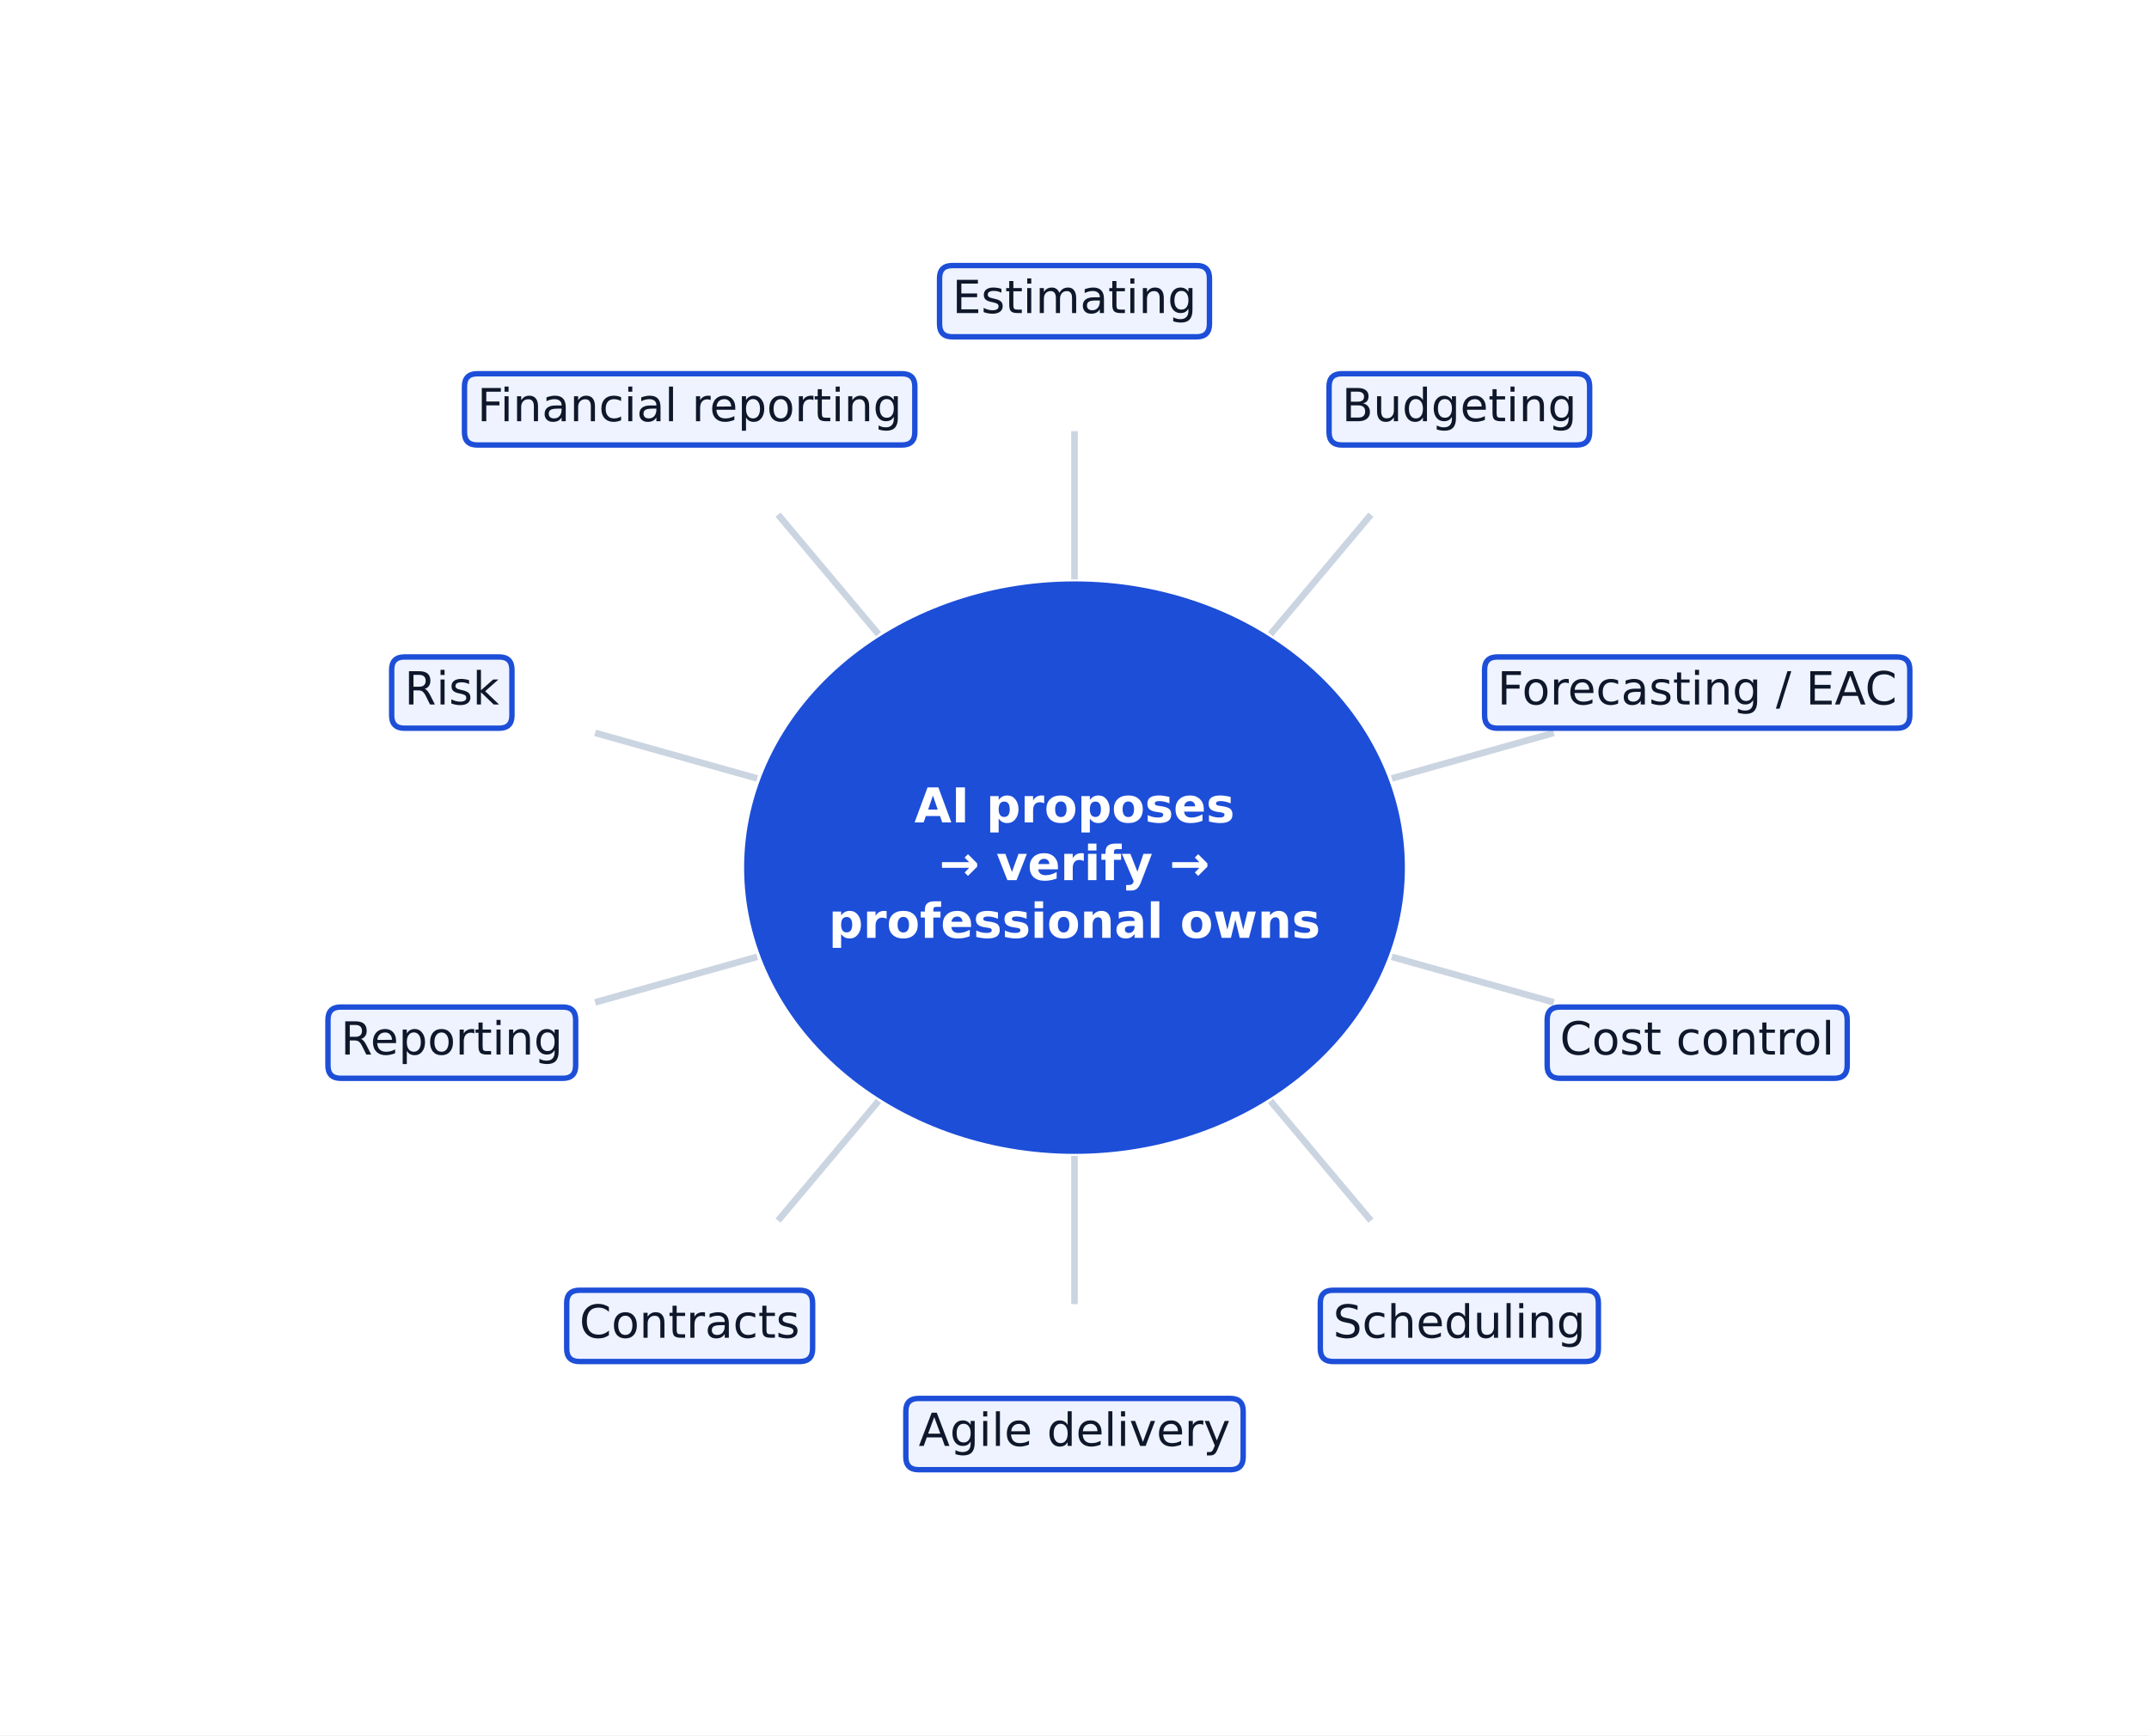
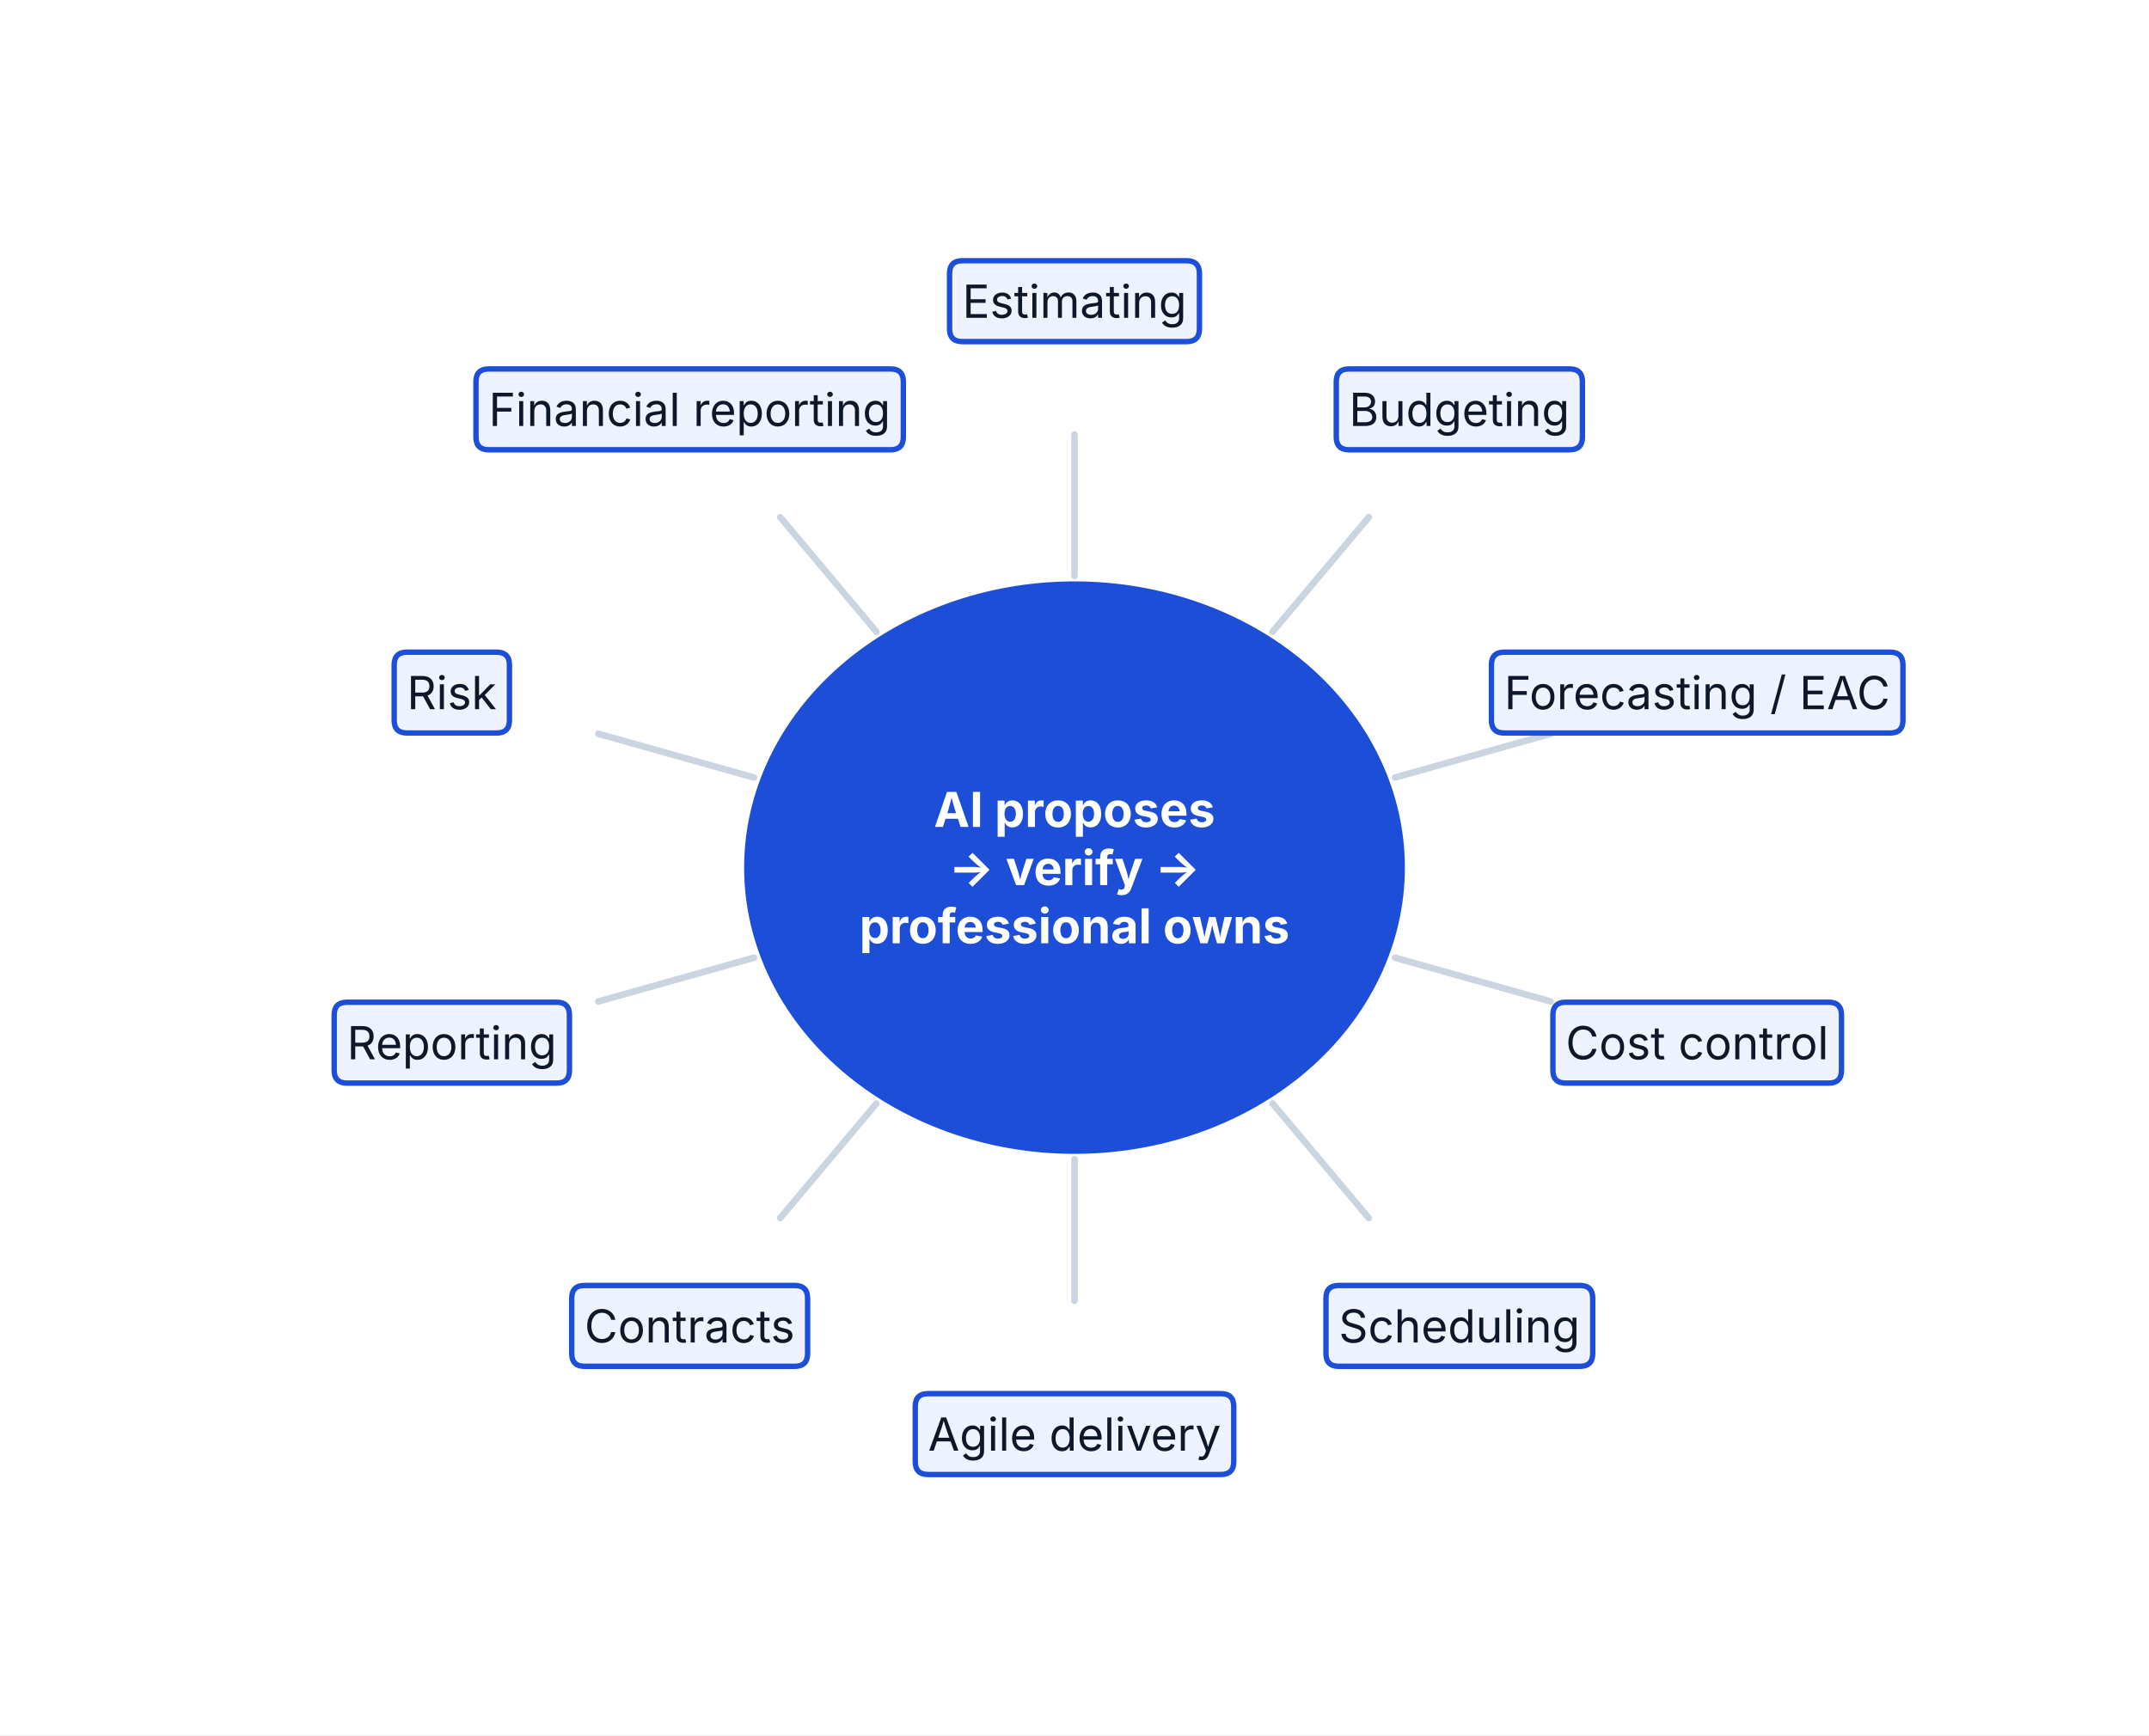
<svg xmlns="http://www.w3.org/2000/svg" width="357.48pt" height="288.72pt" viewBox="0 0 357.48 288.72" version="1.1">
  <defs>
    <style type="text/css">*{stroke-linejoin: round; stroke-linecap: butt}</style>
  </defs>
  <g id="figure_1">
    <g id="patch_1">
      <path d="M 0 288.72  L 357.48 288.72  L 357.48 0  L 0 0  z " style="fill: #ffffff" />
    </g>
    <g id="axes_1">
      <g id="patch_2">
-         <path d="M 178.74 191.484  C 193.182 191.484 207.035 186.519 217.247 177.682  C 227.459 168.845 233.197 156.857 233.197 144.36  C 233.197 131.863 227.459 119.875 217.247 111.038  C 207.035 102.201 193.182 97.236 178.74 97.236  C 164.298 97.236 150.445 102.201 140.233 111.038  C 130.021 119.875 124.283 131.863 124.283 144.36  C 124.283 156.857 130.021 168.845 140.233 177.682  C 150.445 186.519 164.298 191.484 178.74 191.484  z " clip-path="url(#p544ab80ca2)" style="fill: #1d4ed8; stroke: #1d4ed8; stroke-linejoin: miter" />
+         <path d="M 178.74 191.484  C 193.182 191.484 207.035 186.519 217.247 177.682  C 227.459 168.845 233.197 156.857 233.197 144.36  C 233.197 131.863 227.459 119.875 217.247 111.038  C 207.035 102.201 193.182 97.236 178.74 97.236  C 164.298 97.236 150.445 102.201 140.233 111.038  C 130.021 119.875 124.283 131.863 124.283 144.36  C 124.283 156.857 130.021 168.845 140.233 177.682  C 150.445 186.519 164.298 191.484 178.74 191.484  z " clip-path="url(#p2461479961)" style="fill: #1d4ed8; stroke: #1d4ed8; stroke-linejoin: miter" />
      </g>
      <g id="line2d_1">
-         <path d="M 178.74 95.85  L 178.74 72.288  " clip-path="url(#p544ab80ca2)" style="fill: none; stroke: #cbd5e1; stroke-width: 1.1; stroke-linecap: square" />
+         <path d="M 178.74 95.85  L 178.74 72.288  " clip-path="url(#p2461479961)" style="fill: none; stroke: #cbd5e1; stroke-width: 1.1; stroke-linecap: round" />
      </g>
      <g id="line2d_2">
-         <path d="M 211.69 105.115  L 227.695 86.053  " clip-path="url(#p544ab80ca2)" style="fill: none; stroke: #cbd5e1; stroke-width: 1.1; stroke-linecap: square" />
+         <path d="M 211.69 105.115  L 227.695 86.053  " clip-path="url(#p2461479961)" style="fill: none; stroke: #cbd5e1; stroke-width: 1.1; stroke-linecap: round" />
      </g>
      <g id="line2d_3">
-         <path d="M 232.055 129.37  L 257.95 122.089  " clip-path="url(#p544ab80ca2)" style="fill: none; stroke: #cbd5e1; stroke-width: 1.1; stroke-linecap: square" />
+         <path d="M 232.055 129.37  L 257.95 122.089  " clip-path="url(#p2461479961)" style="fill: none; stroke: #cbd5e1; stroke-width: 1.1; stroke-linecap: round" />
      </g>
      <g id="line2d_4">
-         <path d="M 232.055 159.35  L 257.95 166.631  " clip-path="url(#p544ab80ca2)" style="fill: none; stroke: #cbd5e1; stroke-width: 1.1; stroke-linecap: square" />
+         <path d="M 232.055 159.35  L 257.95 166.631  " clip-path="url(#p2461479961)" style="fill: none; stroke: #cbd5e1; stroke-width: 1.1; stroke-linecap: round" />
      </g>
      <g id="line2d_5">
-         <path d="M 211.69 183.605  L 227.695 202.667  " clip-path="url(#p544ab80ca2)" style="fill: none; stroke: #cbd5e1; stroke-width: 1.1; stroke-linecap: square" />
+         <path d="M 211.69 183.605  L 227.695 202.667  " clip-path="url(#p2461479961)" style="fill: none; stroke: #cbd5e1; stroke-width: 1.1; stroke-linecap: round" />
      </g>
      <g id="line2d_6">
-         <path d="M 178.74 192.87  L 178.74 216.432  " clip-path="url(#p544ab80ca2)" style="fill: none; stroke: #cbd5e1; stroke-width: 1.1; stroke-linecap: square" />
+         <path d="M 178.74 192.87  L 178.74 216.432  " clip-path="url(#p2461479961)" style="fill: none; stroke: #cbd5e1; stroke-width: 1.1; stroke-linecap: round" />
      </g>
      <g id="line2d_7">
-         <path d="M 145.79 183.605  L 129.785 202.667  " clip-path="url(#p544ab80ca2)" style="fill: none; stroke: #cbd5e1; stroke-width: 1.1; stroke-linecap: square" />
+         <path d="M 145.79 183.605  L 129.785 202.667  " clip-path="url(#p2461479961)" style="fill: none; stroke: #cbd5e1; stroke-width: 1.1; stroke-linecap: round" />
      </g>
      <g id="line2d_8">
-         <path d="M 125.425 159.35  L 99.53 166.631  " clip-path="url(#p544ab80ca2)" style="fill: none; stroke: #cbd5e1; stroke-width: 1.1; stroke-linecap: square" />
+         <path d="M 125.425 159.35  L 99.53 166.631  " clip-path="url(#p2461479961)" style="fill: none; stroke: #cbd5e1; stroke-width: 1.1; stroke-linecap: round" />
      </g>
      <g id="line2d_9">
-         <path d="M 125.425 129.37  L 99.53 122.089  " clip-path="url(#p544ab80ca2)" style="fill: none; stroke: #cbd5e1; stroke-width: 1.1; stroke-linecap: square" />
+         <path d="M 125.425 129.37  L 99.53 122.089  " clip-path="url(#p2461479961)" style="fill: none; stroke: #cbd5e1; stroke-width: 1.1; stroke-linecap: round" />
      </g>
      <g id="line2d_10">
-         <path d="M 145.79 105.115  L 129.785 86.053  " clip-path="url(#p544ab80ca2)" style="fill: none; stroke: #cbd5e1; stroke-width: 1.1; stroke-linecap: square" />
+         <path d="M 145.79 105.115  L 129.785 86.053  " clip-path="url(#p2461479961)" style="fill: none; stroke: #cbd5e1; stroke-width: 1.1; stroke-linecap: round" />
      </g>
      <g id="text_1">
-         <text style="font-weight: 700; font-size: 8px; font-family: 'DejaVu Sans'; fill: #ffffff" transform="translate(152.0944 136.8359)">AI proposes</text>
-         <text style="font-weight: 700; font-size: 8px; font-family: 'DejaVu Sans'; fill: #ffffff" transform="translate(156.2394 146.4381)">→ verify →</text>
-         <text style="font-weight: 700; font-size: 8px; font-family: 'DejaVu Sans'; fill: #ffffff" transform="translate(137.84 156.0403)">professional owns</text>
+         <text style="font-weight: 700; font-size: 8px; font-family: 'Inter', 'DejaVu Sans'; fill: #ffffff" transform="translate(155.34 137.5905)">AI proposes</text>
+         <text style="font-weight: 700; font-size: 8px; font-family: 'Inter', 'DejaVu Sans'; fill: #ffffff" transform="translate(157.7612 147.2702)">→ verify →</text>
+         <text style="font-weight: 700; font-size: 8px; font-family: 'Inter', 'DejaVu Sans'; fill: #ffffff" transform="translate(142.955 156.9498)">professional owns</text>
      </g>
      <g id="text_2">
        <g id="patch_3">
-           <path d="M 158.418 56.04  L 199.062 56.04  Q 201.19 56.04 201.19 53.912  L 201.19 46.312  Q 201.19 44.184 199.062 44.184  L 158.418 44.184  Q 156.29 44.184 156.29 46.312  L 156.29 53.912  Q 156.29 56.04 158.418 56.04  z " style="fill: #eef3ff; stroke: #1d4ed8; stroke-width: 0.9; stroke-linejoin: miter" />
+           <path d="M 160.085 56.838  L 197.395 56.838  Q 199.523 56.838 199.523 54.71  L 199.523 45.514  Q 199.523 43.386 197.395 43.386  L 160.085 43.386  Q 157.957 43.386 157.957 45.514  L 157.957 54.71  Q 157.957 56.838 160.085 56.838  z " style="fill: #eef3ff; stroke: #1d4ed8; stroke-width: 0.9; stroke-linejoin: miter" />
        </g>
-         <text style="font-size: 7.6px; font-family: 'DejaVu Sans'; text-anchor: middle; fill: #0f172a" x="178.74" y="52.087" transform="rotate(-0 178.74 52.08652)">Estimating</text>
+         <text style="font-size: 7.6px; font-family: 'Inter', 'DejaVu Sans'; text-anchor: middle; fill: #0f172a" x="178.74" y="52.877" transform="rotate(-0 178.74 52.87665)">Estimating</text>
      </g>
      <g id="text_3">
        <g id="patch_4">
-           <path d="M 223.213 74.04  L 262.302 74.04  Q 264.43 74.04 264.43 71.912  L 264.43 64.311  Q 264.43 62.183 262.302 62.183  L 223.213 62.183  Q 221.085 62.183 221.085 64.311  L 221.085 71.912  Q 221.085 74.04 223.213 74.04  z " style="fill: #eef3ff; stroke: #1d4ed8; stroke-width: 0.9; stroke-linejoin: miter" />
+           <path d="M 224.413 74.838  L 261.103 74.838  Q 263.231 74.838 263.231 72.71  L 263.231 63.514  Q 263.231 61.386 261.103 61.386  L 224.413 61.386  Q 222.285 61.386 222.285 63.514  L 222.285 72.71  Q 222.285 74.838 224.413 74.838  z " style="fill: #eef3ff; stroke: #1d4ed8; stroke-width: 0.9; stroke-linejoin: miter" />
        </g>
-         <text style="font-size: 7.6px; font-family: 'DejaVu Sans'; text-anchor: middle; fill: #0f172a" x="242.758" y="70.086" transform="rotate(-0 242.7577 70.08628)">Budgeting</text>
+         <text style="font-size: 7.6px; font-family: 'Inter', 'DejaVu Sans'; text-anchor: middle; fill: #0f172a" x="242.758" y="70.876" transform="rotate(-0 242.7577 70.87641)">Budgeting</text>
      </g>
      <g id="text_4">
        <g id="patch_5">
-           <path d="M 249.084 121.164  L 315.561 121.164  Q 317.689 121.164 317.689 119.036  L 317.689 111.435  Q 317.689 109.307 315.561 109.307  L 249.084 109.307  Q 246.956 109.307 246.956 111.435  L 246.956 119.036  Q 246.956 121.164 249.084 121.164  z " style="fill: #eef3ff; stroke: #1d4ed8; stroke-width: 0.9; stroke-linejoin: miter" />
+           <path d="M 250.223 121.962  L 314.423 121.962  Q 316.551 121.962 316.551 119.834  L 316.551 110.638  Q 316.551 108.51 314.423 108.51  L 250.223 108.51  Q 248.095 108.51 248.095 110.638  L 248.095 119.834  Q 248.095 121.962 250.223 121.962  z " style="fill: #eef3ff; stroke: #1d4ed8; stroke-width: 0.9; stroke-linejoin: miter" />
        </g>
-         <text style="font-size: 7.6px; font-family: 'DejaVu Sans'; text-anchor: middle; fill: #0f172a" x="282.323" y="117.21" transform="rotate(-0 282.3227 117.2103)">Forecasting / EAC</text>
+         <text style="font-size: 7.6px; font-family: 'Inter', 'DejaVu Sans'; text-anchor: middle; fill: #0f172a" x="282.323" y="118" transform="rotate(-0 282.3227 118.0004)">Forecasting / EAC</text>
      </g>
      <g id="text_5">
        <g id="patch_6">
-           <path d="M 259.495 179.413  L 305.15 179.413  Q 307.278 179.413 307.278 177.285  L 307.278 169.684  Q 307.278 167.556 305.15 167.556  L 259.495 167.556  Q 257.367 167.556 257.367 169.684  L 257.367 177.285  Q 257.367 179.413 259.495 179.413  z " style="fill: #eef3ff; stroke: #1d4ed8; stroke-width: 0.9; stroke-linejoin: miter" />
+           <path d="M 260.446 180.21  L 304.199 180.21  Q 306.327 180.21 306.327 178.082  L 306.327 168.886  Q 306.327 166.758 304.199 166.758  L 260.446 166.758  Q 258.318 166.758 258.318 168.886  L 258.318 178.082  Q 258.318 180.21 260.446 180.21  z " style="fill: #eef3ff; stroke: #1d4ed8; stroke-width: 0.9; stroke-linejoin: miter" />
        </g>
-         <text style="font-size: 7.6px; font-family: 'DejaVu Sans'; text-anchor: middle; fill: #0f172a" x="282.323" y="175.459" transform="rotate(-0 282.3227 175.4587)">Cost control</text>
+         <text style="font-size: 7.6px; font-family: 'Inter', 'DejaVu Sans'; text-anchor: middle; fill: #0f172a" x="282.323" y="176.249" transform="rotate(-0 282.3227 176.2489)">Cost control</text>
      </g>
      <g id="text_6">
        <g id="patch_7">
-           <path d="M 221.757 226.537  L 263.759 226.537  Q 265.887 226.537 265.887 224.409  L 265.887 216.808  Q 265.887 214.68 263.759 214.68  L 221.757 214.68  Q 219.629 214.68 219.629 216.808  L 219.629 224.409  Q 219.629 226.537 221.757 226.537  z " style="fill: #eef3ff; stroke: #1d4ed8; stroke-width: 0.9; stroke-linejoin: miter" />
+           <path d="M 222.697 227.334  L 262.818 227.334  Q 264.946 227.334 264.946 225.206  L 264.946 216.01  Q 264.946 213.882 262.818 213.882  L 222.697 213.882  Q 220.569 213.882 220.569 216.01  L 220.569 225.206  Q 220.569 227.334 222.697 227.334  z " style="fill: #eef3ff; stroke: #1d4ed8; stroke-width: 0.9; stroke-linejoin: miter" />
        </g>
-         <text style="font-size: 7.6px; font-family: 'DejaVu Sans'; text-anchor: middle; fill: #0f172a" x="242.758" y="222.583" transform="rotate(-0 242.7577 222.5827)">Scheduling</text>
+         <text style="font-size: 7.6px; font-family: 'Inter', 'DejaVu Sans'; text-anchor: middle; fill: #0f172a" x="242.758" y="223.373" transform="rotate(-0 242.7577 223.3729)">Scheduling</text>
      </g>
      <g id="text_7">
        <g id="patch_8">
-           <path d="M 152.81 244.536  L 204.67 244.536  Q 206.798 244.536 206.798 242.408  L 206.798 234.808  Q 206.798 232.68 204.67 232.68  L 152.81 232.68  Q 150.682 232.68 150.682 234.808  L 150.682 242.408  Q 150.682 244.536 152.81 244.536  z " style="fill: #eef3ff; stroke: #1d4ed8; stroke-width: 0.9; stroke-linejoin: miter" />
+           <path d="M 154.378 245.334  L 203.102 245.334  Q 205.23 245.334 205.23 243.206  L 205.23 234.01  Q 205.23 231.882 203.102 231.882  L 154.378 231.882  Q 152.25 231.882 152.25 234.01  L 152.25 243.206  Q 152.25 245.334 154.378 245.334  z " style="fill: #eef3ff; stroke: #1d4ed8; stroke-width: 0.9; stroke-linejoin: miter" />
        </g>
-         <text style="font-size: 7.6px; font-family: 'DejaVu Sans'; text-anchor: middle; fill: #0f172a" x="178.74" y="240.583" transform="rotate(-0 178.74 240.5825)">Agile delivery</text>
+         <text style="font-size: 7.6px; font-family: 'Inter', 'DejaVu Sans'; text-anchor: middle; fill: #0f172a" x="178.74" y="241.373" transform="rotate(-0 178.74 241.3726)">Agile delivery</text>
      </g>
      <g id="text_8">
        <g id="patch_9">
-           <path d="M 96.396 226.536  L 133.048 226.536  Q 135.176 226.536 135.176 224.408  L 135.176 216.808  Q 135.176 214.68 133.048 214.68  L 96.396 214.68  Q 94.268 214.68 94.268 216.808  L 94.268 224.408  Q 94.268 226.536 96.396 226.536  z " style="fill: #eef3ff; stroke: #1d4ed8; stroke-width: 0.9; stroke-linejoin: miter" />
+           <path d="M 97.232 227.334  L 132.212 227.334  Q 134.34 227.334 134.34 225.206  L 134.34 216.01  Q 134.34 213.882 132.212 213.882  L 97.232 213.882  Q 95.104 213.882 95.104 216.01  L 95.104 225.206  Q 95.104 227.334 97.232 227.334  z " style="fill: #eef3ff; stroke: #1d4ed8; stroke-width: 0.9; stroke-linejoin: miter" />
        </g>
-         <text style="font-size: 7.6px; font-family: 'DejaVu Sans'; text-anchor: middle; fill: #0f172a" x="114.722" y="222.582" transform="rotate(-0 114.7223 222.5825)">Contracts</text>
+         <text style="font-size: 7.6px; font-family: 'Inter', 'DejaVu Sans'; text-anchor: middle; fill: #0f172a" x="114.722" y="223.373" transform="rotate(-0 114.7223 223.3729)">Contracts</text>
      </g>
      <g id="text_9">
        <g id="patch_10">
-           <path d="M 56.683 179.413  L 93.631 179.413  Q 95.759 179.413 95.759 177.285  L 95.759 169.684  Q 95.759 167.556 93.631 167.556  L 56.683 167.556  Q 54.555 167.556 54.555 169.684  L 54.555 177.285  Q 54.555 179.413 56.683 179.413  z " style="fill: #eef3ff; stroke: #1d4ed8; stroke-width: 0.9; stroke-linejoin: miter" />
+           <path d="M 57.718 180.21  L 92.597 180.21  Q 94.725 180.21 94.725 178.082  L 94.725 168.886  Q 94.725 166.758 92.597 166.758  L 57.718 166.758  Q 55.59 166.758 55.59 168.886  L 55.59 178.082  Q 55.59 180.21 57.718 180.21  z " style="fill: #eef3ff; stroke: #1d4ed8; stroke-width: 0.9; stroke-linejoin: miter" />
        </g>
-         <text style="font-size: 7.6px; font-family: 'DejaVu Sans'; text-anchor: middle; fill: #0f172a" x="75.157" y="175.459" transform="rotate(-0 75.15726 175.4587)">Reporting</text>
+         <text style="font-size: 7.6px; font-family: 'Inter', 'DejaVu Sans'; text-anchor: middle; fill: #0f172a" x="75.157" y="176.249" transform="rotate(-0 75.15726 176.2489)">Reporting</text>
      </g>
      <g id="text_10">
        <g id="patch_11">
-           <path d="M 67.281 121.164  L 83.033 121.164  Q 85.161 121.164 85.161 119.036  L 85.161 111.435  Q 85.161 109.307 83.033 109.307  L 67.281 109.307  Q 65.153 109.307 65.153 111.435  L 65.153 119.036  Q 65.153 121.164 67.281 121.164  z " style="fill: #eef3ff; stroke: #1d4ed8; stroke-width: 0.9; stroke-linejoin: miter" />
+           <path d="M 67.7 121.962  L 82.615 121.962  Q 84.743 121.962 84.743 119.834  L 84.743 110.638  Q 84.743 108.51 82.615 108.51  L 67.7 108.51  Q 65.572 108.51 65.572 110.638  L 65.572 119.834  Q 65.572 121.962 67.7 121.962  z " style="fill: #eef3ff; stroke: #1d4ed8; stroke-width: 0.9; stroke-linejoin: miter" />
        </g>
-         <text style="font-size: 7.6px; font-family: 'DejaVu Sans'; text-anchor: middle; fill: #0f172a" x="75.157" y="117.21" transform="rotate(-0 75.15726 117.2103)">Risk</text>
+         <text style="font-size: 7.6px; font-family: 'Inter', 'DejaVu Sans'; text-anchor: middle; fill: #0f172a" x="75.157" y="118" transform="rotate(-0 75.15726 118.0004)">Risk</text>
      </g>
      <g id="text_11">
        <g id="patch_12">
-           <path d="M 79.393 74.04  L 150.052 74.04  Q 152.18 74.04 152.18 71.912  L 152.18 64.311  Q 152.18 62.183 150.052 62.183  L 79.393 62.183  Q 77.265 62.183 77.265 64.311  L 77.265 71.912  Q 77.265 74.04 79.393 74.04  z " style="fill: #eef3ff; stroke: #1d4ed8; stroke-width: 0.9; stroke-linejoin: miter" />
+           <path d="M 81.304 74.838  L 148.141 74.838  Q 150.269 74.838 150.269 72.71  L 150.269 63.514  Q 150.269 61.386 148.141 61.386  L 81.304 61.386  Q 79.176 61.386 79.176 63.514  L 79.176 72.71  Q 79.176 74.838 81.304 74.838  z " style="fill: #eef3ff; stroke: #1d4ed8; stroke-width: 0.9; stroke-linejoin: miter" />
        </g>
-         <text style="font-size: 7.6px; font-family: 'DejaVu Sans'; text-anchor: middle; fill: #0f172a" x="114.722" y="70.086" transform="rotate(-0 114.7223 70.08628)">Financial reporting</text>
+         <text style="font-size: 7.6px; font-family: 'Inter', 'DejaVu Sans'; text-anchor: middle; fill: #0f172a" x="114.722" y="70.876" transform="rotate(-0 114.7223 70.87641)">Financial reporting</text>
      </g>
    </g>
  </g>
  <defs>
-     <clipPath id="p544ab80ca2">
+     <clipPath id="p2461479961">
      <rect x="5.76" y="5.76" width="345.96" height="277.2" />
    </clipPath>
  </defs>
</svg>
